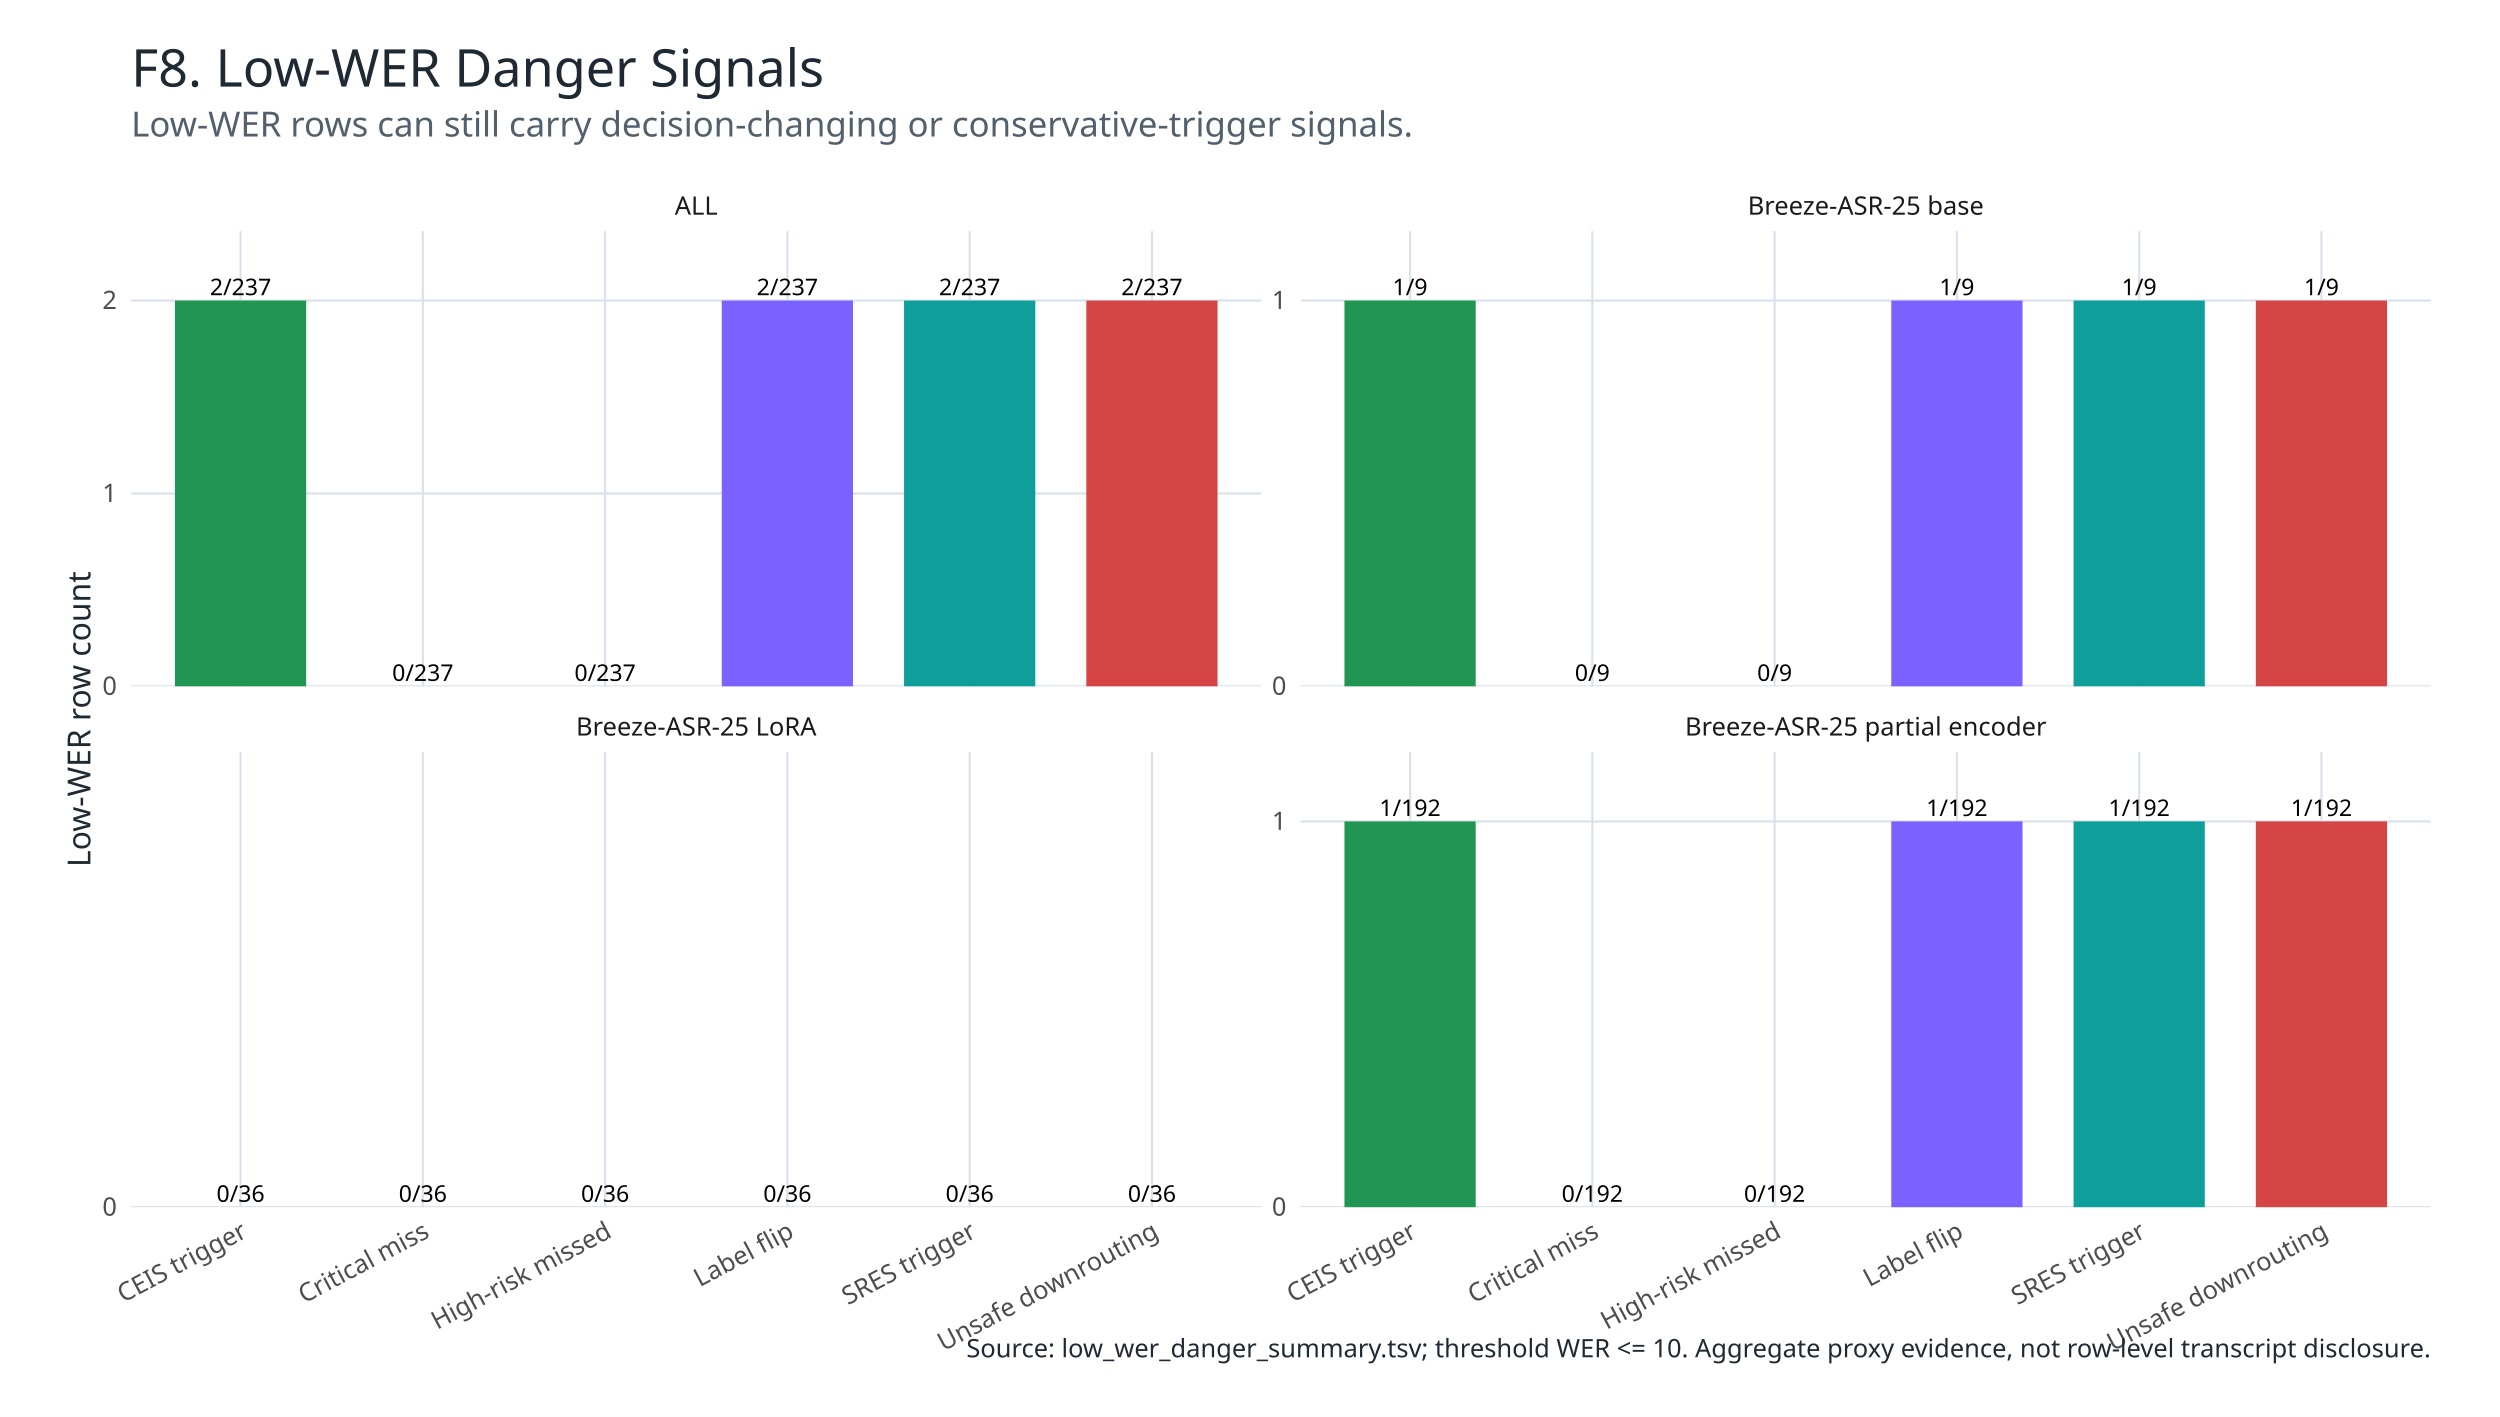
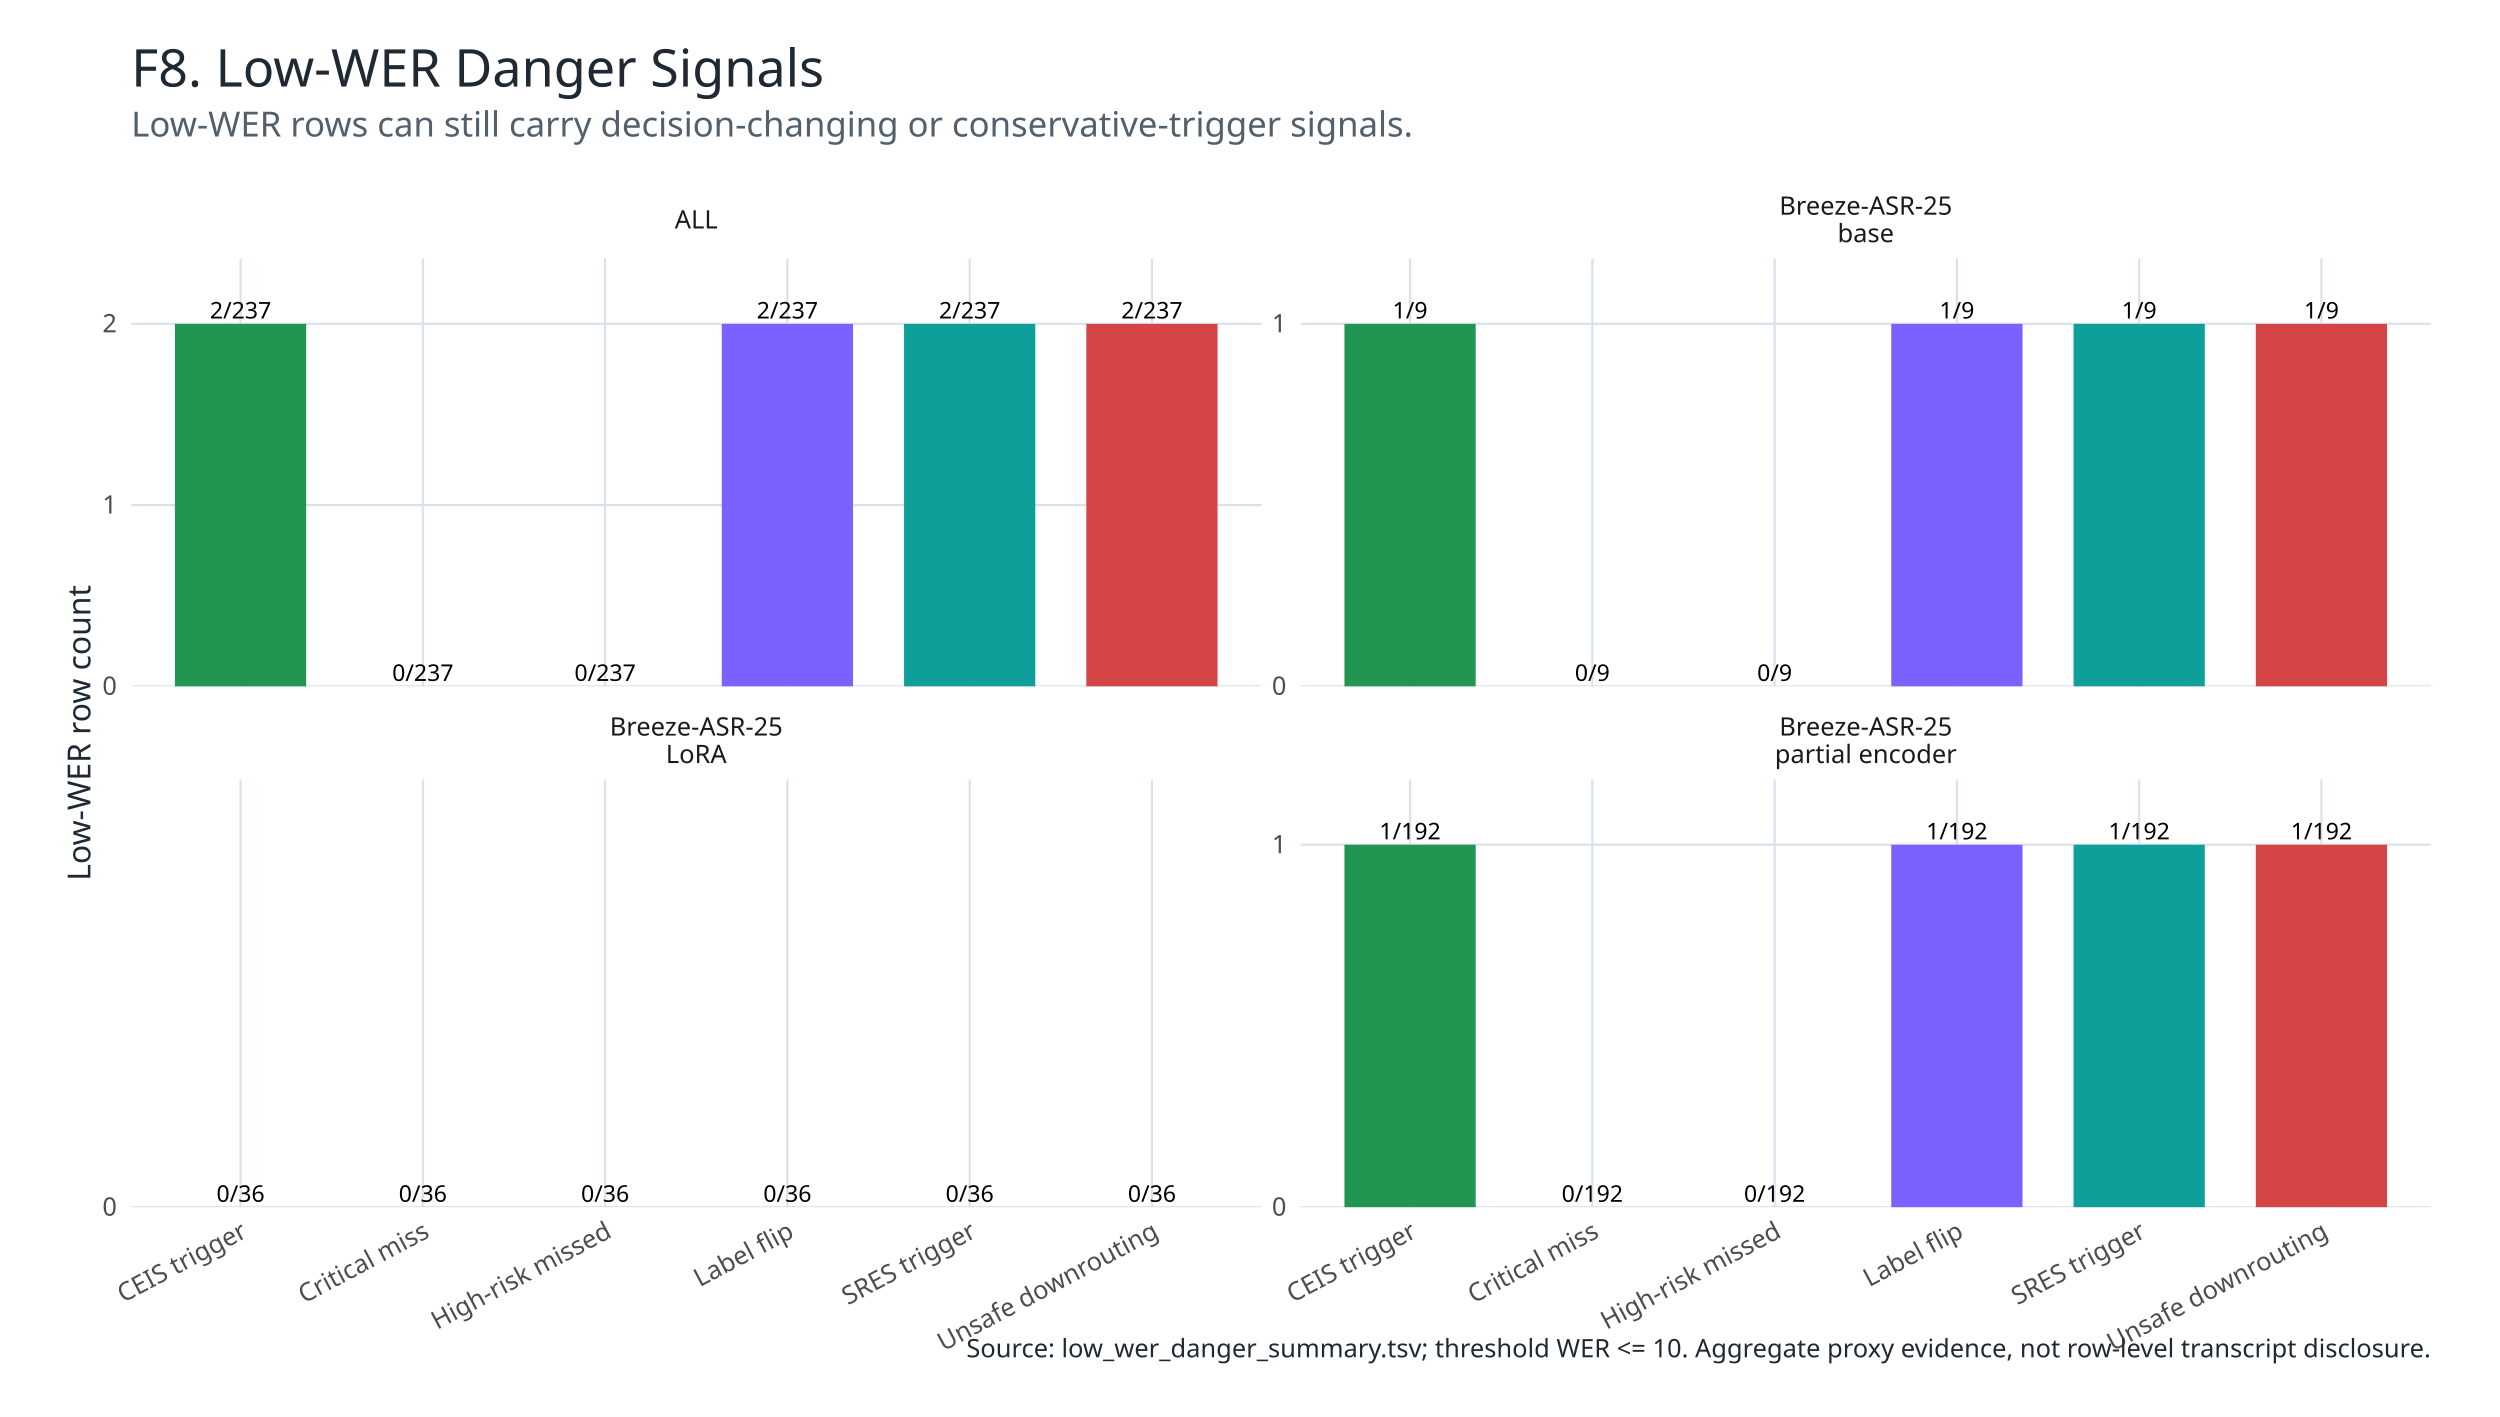
<svg xmlns="http://www.w3.org/2000/svg" width="864.00pt" height="489.60pt" viewBox="0 0 864.00 489.60">
  <g class="svglite">
    <defs>
      <style type="text/css">
    .svglite line, .svglite polyline, .svglite polygon, .svglite path, .svglite rect, .svglite circle {
      fill: none;
      stroke: #000000;
      stroke-linecap: round;
      stroke-linejoin: round;
      stroke-miterlimit: 10.00;
    }
    .svglite text {
      white-space: pre;
    }
    .svglite g.glyphgroup path {
      fill: inherit;
      stroke: none;
    }
  </style>
    </defs>
    <rect width="100%" height="100%" style="stroke: none; fill: #FFFFFF;" />
    <defs>
      <clipPath id="cpMC4wMHw4NjQuMDB8MC4wMHw0ODkuNjA=">
        <rect x="0.00" y="0.00" width="864.00" height="489.60" />
      </clipPath>
    </defs>
    <g clip-path="url(#cpMC4wMHw4NjQuMDB8MC4wMHw0ODkuNjA=)">
      <rect x="0" y="-0" width="864.00" height="489.60" style="stroke-width: 1.07; stroke: none; fill: #FFFFFF;" />
    </g>
    <defs>
-       <clipPath id="cpNDUuMzR8NDM1LjkxfDc5Ljg3fDIzNy4xOQ==">
-         <rect x="45.34" y="79.87" width="390.57" height="157.32" />
-       </clipPath>
-     </defs>
-     <g clip-path="url(#cpNDUuMzR8NDM1LjkxfDc5Ljg3fDIzNy4xOQ==)">
+       <clipPath id="cpNDUuMzR8NDM1LjkxfDg5LjM4fDIzNy4xOQ==">
+         <rect x="45.34" y="89.38" width="390.57" height="147.81" />
+       </clipPath>
+     </defs>
+     <g clip-path="url(#cpNDUuMzR8NDM1LjkxfDg5LjM4fDIzNy4xOQ==)">
      <polyline points="45.34,237.19 435.91,237.19 " style="stroke-width: 0.75; stroke: #D9E2EC; stroke-linecap: butt;" />
-       <polyline points="45.34,170.53 435.91,170.53 " style="stroke-width: 0.75; stroke: #D9E2EC; stroke-linecap: butt;" />
-       <polyline points="45.34,103.87 435.91,103.87 " style="stroke-width: 0.75; stroke: #D9E2EC; stroke-linecap: butt;" />
-       <polyline points="83.14,237.19 83.14,79.87 " style="stroke-width: 0.75; stroke: #D9E2EC; stroke-linecap: butt;" />
-       <polyline points="146.13,237.19 146.13,79.87 " style="stroke-width: 0.75; stroke: #D9E2EC; stroke-linecap: butt;" />
-       <polyline points="209.13,237.19 209.13,79.87 " style="stroke-width: 0.75; stroke: #D9E2EC; stroke-linecap: butt;" />
-       <polyline points="272.12,237.19 272.12,79.87 " style="stroke-width: 0.75; stroke: #D9E2EC; stroke-linecap: butt;" />
-       <polyline points="335.12,237.19 335.12,79.87 " style="stroke-width: 0.75; stroke: #D9E2EC; stroke-linecap: butt;" />
-       <polyline points="398.11,237.19 398.11,79.87 " style="stroke-width: 0.75; stroke: #D9E2EC; stroke-linecap: butt;" />
-       <rect x="249.44" y="103.87" width="45.36" height="133.32" style="stroke-width: 1.07; stroke: none; stroke-linecap: butt; stroke-linejoin: miter; fill: #7B61FF;" />
-       <rect x="375.43" y="103.87" width="45.36" height="133.32" style="stroke-width: 1.07; stroke: none; stroke-linecap: butt; stroke-linejoin: miter; fill: #D64545;" />
+       <polyline points="45.34,174.56 435.91,174.56 " style="stroke-width: 0.75; stroke: #D9E2EC; stroke-linecap: butt;" />
+       <polyline points="45.34,111.92 435.91,111.92 " style="stroke-width: 0.75; stroke: #D9E2EC; stroke-linecap: butt;" />
+       <polyline points="83.14,237.19 83.14,89.38 " style="stroke-width: 0.75; stroke: #D9E2EC; stroke-linecap: butt;" />
+       <polyline points="146.13,237.19 146.13,89.38 " style="stroke-width: 0.75; stroke: #D9E2EC; stroke-linecap: butt;" />
+       <polyline points="209.13,237.19 209.13,89.38 " style="stroke-width: 0.75; stroke: #D9E2EC; stroke-linecap: butt;" />
+       <polyline points="272.12,237.19 272.12,89.38 " style="stroke-width: 0.75; stroke: #D9E2EC; stroke-linecap: butt;" />
+       <polyline points="335.12,237.19 335.12,89.38 " style="stroke-width: 0.75; stroke: #D9E2EC; stroke-linecap: butt;" />
+       <polyline points="398.11,237.19 398.11,89.38 " style="stroke-width: 0.75; stroke: #D9E2EC; stroke-linecap: butt;" />
+       <rect x="249.44" y="111.92" width="45.36" height="125.27" style="stroke-width: 1.07; stroke: none; stroke-linecap: butt; stroke-linejoin: miter; fill: #7B61FF;" />
+       <rect x="375.43" y="111.92" width="45.36" height="125.27" style="stroke-width: 1.07; stroke: none; stroke-linecap: butt; stroke-linejoin: miter; fill: #D64545;" />
      <rect x="186.45" y="237.19" width="45.36" height="0.00" style="stroke-width: 1.07; stroke: none; stroke-linecap: butt; stroke-linejoin: miter; fill: #F2994A;" />
      <rect x="123.45" y="237.19" width="45.36" height="0.00" style="stroke-width: 1.07; stroke: none; stroke-linecap: butt; stroke-linejoin: miter; fill: #8B0000;" />
-       <rect x="312.44" y="103.87" width="45.36" height="133.32" style="stroke-width: 1.07; stroke: none; stroke-linecap: butt; stroke-linejoin: miter; fill: #0F9F9A;" />
-       <rect x="60.46" y="103.87" width="45.36" height="133.32" style="stroke-width: 1.07; stroke: none; stroke-linecap: butt; stroke-linejoin: miter; fill: #219653;" />
-       <text x="272.12" y="102.01" text-anchor="middle" style="font-size: 7.97px; font-family: &quot;EB Garamond Initials&quot;;" textLength="14.45px" lengthAdjust="spacingAndGlyphs">2/237</text>
-       <text x="398.11" y="102.01" text-anchor="middle" style="font-size: 7.97px; font-family: &quot;EB Garamond Initials&quot;;" textLength="14.45px" lengthAdjust="spacingAndGlyphs">2/237</text>
+       <rect x="312.44" y="111.92" width="45.36" height="125.27" style="stroke-width: 1.07; stroke: none; stroke-linecap: butt; stroke-linejoin: miter; fill: #0F9F9A;" />
+       <rect x="60.46" y="111.92" width="45.36" height="125.27" style="stroke-width: 1.07; stroke: none; stroke-linecap: butt; stroke-linejoin: miter; fill: #219653;" />
+       <text x="272.12" y="110.07" text-anchor="middle" style="font-size: 7.97px; font-family: &quot;EB Garamond Initials&quot;;" textLength="14.45px" lengthAdjust="spacingAndGlyphs">2/237</text>
+       <text x="398.11" y="110.07" text-anchor="middle" style="font-size: 7.97px; font-family: &quot;EB Garamond Initials&quot;;" textLength="14.45px" lengthAdjust="spacingAndGlyphs">2/237</text>
      <text x="209.13" y="235.33" text-anchor="middle" style="font-size: 7.97px; font-family: &quot;EB Garamond Initials&quot;;" textLength="14.45px" lengthAdjust="spacingAndGlyphs">0/237</text>
      <text x="146.13" y="235.33" text-anchor="middle" style="font-size: 7.97px; font-family: &quot;EB Garamond Initials&quot;;" textLength="14.45px" lengthAdjust="spacingAndGlyphs">0/237</text>
-       <text x="335.12" y="102.01" text-anchor="middle" style="font-size: 7.97px; font-family: &quot;EB Garamond Initials&quot;;" textLength="14.45px" lengthAdjust="spacingAndGlyphs">2/237</text>
-       <text x="83.14" y="102.01" text-anchor="middle" style="font-size: 7.97px; font-family: &quot;EB Garamond Initials&quot;;" textLength="14.45px" lengthAdjust="spacingAndGlyphs">2/237</text>
-     </g>
-     <g clip-path="url(#cpMC4wMHw4NjQuMDB8MC4wMHw0ODkuNjA=)">
- </g>
-     <defs>
-       <clipPath id="cpNDUuMzR8NDM1LjkxfDI1OS44OHw0MTcuMjA=">
-         <rect x="45.34" y="259.88" width="390.57" height="157.32" />
-       </clipPath>
-     </defs>
-     <g clip-path="url(#cpNDUuMzR8NDM1LjkxfDI1OS44OHw0MTcuMjA=)">
+       <text x="335.12" y="110.07" text-anchor="middle" style="font-size: 7.97px; font-family: &quot;EB Garamond Initials&quot;;" textLength="14.45px" lengthAdjust="spacingAndGlyphs">2/237</text>
+       <text x="83.14" y="110.07" text-anchor="middle" style="font-size: 7.97px; font-family: &quot;EB Garamond Initials&quot;;" textLength="14.45px" lengthAdjust="spacingAndGlyphs">2/237</text>
+     </g>
+     <g clip-path="url(#cpMC4wMHw4NjQuMDB8MC4wMHw0ODkuNjA=)">
+ </g>
+     <defs>
+       <clipPath id="cpNDUuMzR8NDM1LjkxfDI2OS4zOXw0MTcuMjA=">
+         <rect x="45.34" y="269.39" width="390.57" height="147.81" />
+       </clipPath>
+     </defs>
+     <g clip-path="url(#cpNDUuMzR8NDM1LjkxfDI2OS4zOXw0MTcuMjA=)">
      <polyline points="45.34,417.20 435.91,417.20 " style="stroke-width: 0.75; stroke: #D9E2EC; stroke-linecap: butt;" />
-       <polyline points="83.14,417.20 83.14,259.88 " style="stroke-width: 0.75; stroke: #D9E2EC; stroke-linecap: butt;" />
-       <polyline points="146.13,417.20 146.13,259.88 " style="stroke-width: 0.75; stroke: #D9E2EC; stroke-linecap: butt;" />
-       <polyline points="209.13,417.20 209.13,259.88 " style="stroke-width: 0.75; stroke: #D9E2EC; stroke-linecap: butt;" />
-       <polyline points="272.12,417.20 272.12,259.88 " style="stroke-width: 0.75; stroke: #D9E2EC; stroke-linecap: butt;" />
-       <polyline points="335.12,417.20 335.12,259.88 " style="stroke-width: 0.75; stroke: #D9E2EC; stroke-linecap: butt;" />
-       <polyline points="398.11,417.20 398.11,259.88 " style="stroke-width: 0.75; stroke: #D9E2EC; stroke-linecap: butt;" />
+       <polyline points="83.14,417.20 83.14,269.39 " style="stroke-width: 0.75; stroke: #D9E2EC; stroke-linecap: butt;" />
+       <polyline points="146.13,417.20 146.13,269.39 " style="stroke-width: 0.75; stroke: #D9E2EC; stroke-linecap: butt;" />
+       <polyline points="209.13,417.20 209.13,269.39 " style="stroke-width: 0.75; stroke: #D9E2EC; stroke-linecap: butt;" />
+       <polyline points="272.12,417.20 272.12,269.39 " style="stroke-width: 0.75; stroke: #D9E2EC; stroke-linecap: butt;" />
+       <polyline points="335.12,417.20 335.12,269.39 " style="stroke-width: 0.75; stroke: #D9E2EC; stroke-linecap: butt;" />
+       <polyline points="398.11,417.20 398.11,269.39 " style="stroke-width: 0.75; stroke: #D9E2EC; stroke-linecap: butt;" />
      <rect x="249.44" y="417.20" width="45.36" height="0.00" style="stroke-width: 1.07; stroke: none; stroke-linecap: butt; stroke-linejoin: miter; fill: #7B61FF;" />
      <rect x="375.43" y="417.20" width="45.36" height="0.00" style="stroke-width: 1.07; stroke: none; stroke-linecap: butt; stroke-linejoin: miter; fill: #D64545;" />
      <rect x="186.45" y="417.20" width="45.36" height="0.00" style="stroke-width: 1.07; stroke: none; stroke-linecap: butt; stroke-linejoin: miter; fill: #F2994A;" />
      <rect x="123.45" y="417.20" width="45.36" height="0.00" style="stroke-width: 1.07; stroke: none; stroke-linecap: butt; stroke-linejoin: miter; fill: #8B0000;" />
      <rect x="312.44" y="417.20" width="45.36" height="0.00" style="stroke-width: 1.07; stroke: none; stroke-linecap: butt; stroke-linejoin: miter; fill: #0F9F9A;" />
      <rect x="60.46" y="417.20" width="45.36" height="0.00" style="stroke-width: 1.07; stroke: none; stroke-linecap: butt; stroke-linejoin: miter; fill: #219653;" />
      <text x="272.12" y="415.35" text-anchor="middle" style="font-size: 7.97px; font-family: &quot;EB Garamond Initials&quot;;" textLength="11.56px" lengthAdjust="spacingAndGlyphs">0/36</text>
      <text x="398.11" y="415.35" text-anchor="middle" style="font-size: 7.97px; font-family: &quot;EB Garamond Initials&quot;;" textLength="11.56px" lengthAdjust="spacingAndGlyphs">0/36</text>
      <text x="209.13" y="415.35" text-anchor="middle" style="font-size: 7.97px; font-family: &quot;EB Garamond Initials&quot;;" textLength="11.56px" lengthAdjust="spacingAndGlyphs">0/36</text>
      <text x="146.13" y="415.35" text-anchor="middle" style="font-size: 7.97px; font-family: &quot;EB Garamond Initials&quot;;" textLength="11.56px" lengthAdjust="spacingAndGlyphs">0/36</text>
      <text x="335.12" y="415.35" text-anchor="middle" style="font-size: 7.97px; font-family: &quot;EB Garamond Initials&quot;;" textLength="11.56px" lengthAdjust="spacingAndGlyphs">0/36</text>
      <text x="83.14" y="415.35" text-anchor="middle" style="font-size: 7.97px; font-family: &quot;EB Garamond Initials&quot;;" textLength="11.56px" lengthAdjust="spacingAndGlyphs">0/36</text>
    </g>
    <g clip-path="url(#cpMC4wMHw4NjQuMDB8MC4wMHw0ODkuNjA=)">
</g>
    <defs>
-       <clipPath id="cpNDQ5LjUyfDg0MC4wOXw3OS44N3wyMzcuMTk=">
-         <rect x="449.52" y="79.87" width="390.57" height="157.32" />
-       </clipPath>
-     </defs>
-     <g clip-path="url(#cpNDQ5LjUyfDg0MC4wOXw3OS44N3wyMzcuMTk=)">
+       <clipPath id="cpNDQ5LjUyfDg0MC4wOXw4OS4zOHwyMzcuMTk=">
+         <rect x="449.52" y="89.38" width="390.57" height="147.81" />
+       </clipPath>
+     </defs>
+     <g clip-path="url(#cpNDQ5LjUyfDg0MC4wOXw4OS4zOHwyMzcuMTk=)">
      <polyline points="449.52,237.19 840.09,237.19 " style="stroke-width: 0.75; stroke: #D9E2EC; stroke-linecap: butt;" />
-       <polyline points="449.52,103.87 840.09,103.87 " style="stroke-width: 0.75; stroke: #D9E2EC; stroke-linecap: butt;" />
-       <polyline points="487.32,237.19 487.32,79.87 " style="stroke-width: 0.75; stroke: #D9E2EC; stroke-linecap: butt;" />
-       <polyline points="550.31,237.19 550.31,79.87 " style="stroke-width: 0.75; stroke: #D9E2EC; stroke-linecap: butt;" />
-       <polyline points="613.31,237.19 613.31,79.87 " style="stroke-width: 0.75; stroke: #D9E2EC; stroke-linecap: butt;" />
-       <polyline points="676.30,237.19 676.30,79.87 " style="stroke-width: 0.75; stroke: #D9E2EC; stroke-linecap: butt;" />
-       <polyline points="739.30,237.19 739.30,79.87 " style="stroke-width: 0.75; stroke: #D9E2EC; stroke-linecap: butt;" />
-       <polyline points="802.29,237.19 802.29,79.87 " style="stroke-width: 0.75; stroke: #D9E2EC; stroke-linecap: butt;" />
-       <rect x="653.63" y="103.87" width="45.36" height="133.32" style="stroke-width: 1.07; stroke: none; stroke-linecap: butt; stroke-linejoin: miter; fill: #7B61FF;" />
-       <rect x="779.61" y="103.87" width="45.36" height="133.32" style="stroke-width: 1.07; stroke: none; stroke-linecap: butt; stroke-linejoin: miter; fill: #D64545;" />
+       <polyline points="449.52,111.92 840.09,111.92 " style="stroke-width: 0.75; stroke: #D9E2EC; stroke-linecap: butt;" />
+       <polyline points="487.32,237.19 487.32,89.38 " style="stroke-width: 0.75; stroke: #D9E2EC; stroke-linecap: butt;" />
+       <polyline points="550.31,237.19 550.31,89.38 " style="stroke-width: 0.75; stroke: #D9E2EC; stroke-linecap: butt;" />
+       <polyline points="613.31,237.19 613.31,89.38 " style="stroke-width: 0.75; stroke: #D9E2EC; stroke-linecap: butt;" />
+       <polyline points="676.30,237.19 676.30,89.38 " style="stroke-width: 0.75; stroke: #D9E2EC; stroke-linecap: butt;" />
+       <polyline points="739.30,237.19 739.30,89.38 " style="stroke-width: 0.75; stroke: #D9E2EC; stroke-linecap: butt;" />
+       <polyline points="802.29,237.19 802.29,89.38 " style="stroke-width: 0.75; stroke: #D9E2EC; stroke-linecap: butt;" />
+       <rect x="653.63" y="111.92" width="45.36" height="125.27" style="stroke-width: 1.07; stroke: none; stroke-linecap: butt; stroke-linejoin: miter; fill: #7B61FF;" />
+       <rect x="779.61" y="111.92" width="45.36" height="125.27" style="stroke-width: 1.07; stroke: none; stroke-linecap: butt; stroke-linejoin: miter; fill: #D64545;" />
      <rect x="590.63" y="237.19" width="45.36" height="0.00" style="stroke-width: 1.07; stroke: none; stroke-linecap: butt; stroke-linejoin: miter; fill: #F2994A;" />
      <rect x="527.64" y="237.19" width="45.36" height="0.00" style="stroke-width: 1.07; stroke: none; stroke-linecap: butt; stroke-linejoin: miter; fill: #8B0000;" />
-       <rect x="716.62" y="103.87" width="45.36" height="133.32" style="stroke-width: 1.07; stroke: none; stroke-linecap: butt; stroke-linejoin: miter; fill: #0F9F9A;" />
-       <rect x="464.64" y="103.87" width="45.36" height="133.32" style="stroke-width: 1.07; stroke: none; stroke-linecap: butt; stroke-linejoin: miter; fill: #219653;" />
-       <text x="676.30" y="102.01" text-anchor="middle" style="font-size: 7.97px; font-family: &quot;EB Garamond Initials&quot;;" textLength="8.67px" lengthAdjust="spacingAndGlyphs">1/9</text>
-       <text x="802.29" y="102.01" text-anchor="middle" style="font-size: 7.97px; font-family: &quot;EB Garamond Initials&quot;;" textLength="8.67px" lengthAdjust="spacingAndGlyphs">1/9</text>
+       <rect x="716.62" y="111.92" width="45.36" height="125.27" style="stroke-width: 1.07; stroke: none; stroke-linecap: butt; stroke-linejoin: miter; fill: #0F9F9A;" />
+       <rect x="464.64" y="111.92" width="45.36" height="125.27" style="stroke-width: 1.07; stroke: none; stroke-linecap: butt; stroke-linejoin: miter; fill: #219653;" />
+       <text x="676.30" y="110.07" text-anchor="middle" style="font-size: 7.97px; font-family: &quot;EB Garamond Initials&quot;;" textLength="8.67px" lengthAdjust="spacingAndGlyphs">1/9</text>
+       <text x="802.29" y="110.07" text-anchor="middle" style="font-size: 7.97px; font-family: &quot;EB Garamond Initials&quot;;" textLength="8.67px" lengthAdjust="spacingAndGlyphs">1/9</text>
      <text x="613.31" y="235.33" text-anchor="middle" style="font-size: 7.97px; font-family: &quot;EB Garamond Initials&quot;;" textLength="8.67px" lengthAdjust="spacingAndGlyphs">0/9</text>
      <text x="550.31" y="235.33" text-anchor="middle" style="font-size: 7.97px; font-family: &quot;EB Garamond Initials&quot;;" textLength="8.67px" lengthAdjust="spacingAndGlyphs">0/9</text>
-       <text x="739.30" y="102.01" text-anchor="middle" style="font-size: 7.97px; font-family: &quot;EB Garamond Initials&quot;;" textLength="8.67px" lengthAdjust="spacingAndGlyphs">1/9</text>
-       <text x="487.32" y="102.01" text-anchor="middle" style="font-size: 7.97px; font-family: &quot;EB Garamond Initials&quot;;" textLength="8.67px" lengthAdjust="spacingAndGlyphs">1/9</text>
-     </g>
-     <g clip-path="url(#cpMC4wMHw4NjQuMDB8MC4wMHw0ODkuNjA=)">
- </g>
-     <defs>
-       <clipPath id="cpNDQ5LjUyfDg0MC4wOXwyNTkuODh8NDE3LjIw">
-         <rect x="449.52" y="259.88" width="390.57" height="157.32" />
-       </clipPath>
-     </defs>
-     <g clip-path="url(#cpNDQ5LjUyfDg0MC4wOXwyNTkuODh8NDE3LjIw)">
+       <text x="739.30" y="110.07" text-anchor="middle" style="font-size: 7.97px; font-family: &quot;EB Garamond Initials&quot;;" textLength="8.67px" lengthAdjust="spacingAndGlyphs">1/9</text>
+       <text x="487.32" y="110.07" text-anchor="middle" style="font-size: 7.97px; font-family: &quot;EB Garamond Initials&quot;;" textLength="8.67px" lengthAdjust="spacingAndGlyphs">1/9</text>
+     </g>
+     <g clip-path="url(#cpMC4wMHw4NjQuMDB8MC4wMHw0ODkuNjA=)">
+ </g>
+     <defs>
+       <clipPath id="cpNDQ5LjUyfDg0MC4wOXwyNjkuMzl8NDE3LjIw">
+         <rect x="449.52" y="269.39" width="390.57" height="147.81" />
+       </clipPath>
+     </defs>
+     <g clip-path="url(#cpNDQ5LjUyfDg0MC4wOXwyNjkuMzl8NDE3LjIw)">
      <polyline points="449.52,417.20 840.09,417.20 " style="stroke-width: 0.75; stroke: #D9E2EC; stroke-linecap: butt;" />
-       <polyline points="449.52,283.88 840.09,283.88 " style="stroke-width: 0.75; stroke: #D9E2EC; stroke-linecap: butt;" />
-       <polyline points="487.32,417.20 487.32,259.88 " style="stroke-width: 0.75; stroke: #D9E2EC; stroke-linecap: butt;" />
-       <polyline points="550.31,417.20 550.31,259.88 " style="stroke-width: 0.75; stroke: #D9E2EC; stroke-linecap: butt;" />
-       <polyline points="613.31,417.20 613.31,259.88 " style="stroke-width: 0.75; stroke: #D9E2EC; stroke-linecap: butt;" />
-       <polyline points="676.30,417.20 676.30,259.88 " style="stroke-width: 0.75; stroke: #D9E2EC; stroke-linecap: butt;" />
-       <polyline points="739.30,417.20 739.30,259.88 " style="stroke-width: 0.75; stroke: #D9E2EC; stroke-linecap: butt;" />
-       <polyline points="802.29,417.20 802.29,259.88 " style="stroke-width: 0.75; stroke: #D9E2EC; stroke-linecap: butt;" />
-       <rect x="653.63" y="283.88" width="45.36" height="133.32" style="stroke-width: 1.07; stroke: none; stroke-linecap: butt; stroke-linejoin: miter; fill: #7B61FF;" />
-       <rect x="779.61" y="283.88" width="45.36" height="133.32" style="stroke-width: 1.07; stroke: none; stroke-linecap: butt; stroke-linejoin: miter; fill: #D64545;" />
+       <polyline points="449.52,291.93 840.09,291.93 " style="stroke-width: 0.75; stroke: #D9E2EC; stroke-linecap: butt;" />
+       <polyline points="487.32,417.20 487.32,269.39 " style="stroke-width: 0.75; stroke: #D9E2EC; stroke-linecap: butt;" />
+       <polyline points="550.31,417.20 550.31,269.39 " style="stroke-width: 0.75; stroke: #D9E2EC; stroke-linecap: butt;" />
+       <polyline points="613.31,417.20 613.31,269.39 " style="stroke-width: 0.75; stroke: #D9E2EC; stroke-linecap: butt;" />
+       <polyline points="676.30,417.20 676.30,269.39 " style="stroke-width: 0.75; stroke: #D9E2EC; stroke-linecap: butt;" />
+       <polyline points="739.30,417.20 739.30,269.39 " style="stroke-width: 0.75; stroke: #D9E2EC; stroke-linecap: butt;" />
+       <polyline points="802.29,417.20 802.29,269.39 " style="stroke-width: 0.75; stroke: #D9E2EC; stroke-linecap: butt;" />
+       <rect x="653.63" y="291.93" width="45.36" height="125.27" style="stroke-width: 1.07; stroke: none; stroke-linecap: butt; stroke-linejoin: miter; fill: #7B61FF;" />
+       <rect x="779.61" y="291.93" width="45.36" height="125.27" style="stroke-width: 1.07; stroke: none; stroke-linecap: butt; stroke-linejoin: miter; fill: #D64545;" />
      <rect x="590.63" y="417.20" width="45.36" height="0.00" style="stroke-width: 1.07; stroke: none; stroke-linecap: butt; stroke-linejoin: miter; fill: #F2994A;" />
      <rect x="527.64" y="417.20" width="45.36" height="0.00" style="stroke-width: 1.07; stroke: none; stroke-linecap: butt; stroke-linejoin: miter; fill: #8B0000;" />
-       <rect x="716.62" y="283.88" width="45.36" height="133.32" style="stroke-width: 1.07; stroke: none; stroke-linecap: butt; stroke-linejoin: miter; fill: #0F9F9A;" />
-       <rect x="464.64" y="283.88" width="45.36" height="133.32" style="stroke-width: 1.07; stroke: none; stroke-linecap: butt; stroke-linejoin: miter; fill: #219653;" />
-       <text x="676.30" y="282.02" text-anchor="middle" style="font-size: 7.97px; font-family: &quot;EB Garamond Initials&quot;;" textLength="14.45px" lengthAdjust="spacingAndGlyphs">1/192</text>
-       <text x="802.29" y="282.02" text-anchor="middle" style="font-size: 7.97px; font-family: &quot;EB Garamond Initials&quot;;" textLength="14.45px" lengthAdjust="spacingAndGlyphs">1/192</text>
+       <rect x="716.62" y="291.93" width="45.36" height="125.27" style="stroke-width: 1.07; stroke: none; stroke-linecap: butt; stroke-linejoin: miter; fill: #0F9F9A;" />
+       <rect x="464.64" y="291.93" width="45.36" height="125.27" style="stroke-width: 1.07; stroke: none; stroke-linecap: butt; stroke-linejoin: miter; fill: #219653;" />
+       <text x="676.30" y="290.08" text-anchor="middle" style="font-size: 7.97px; font-family: &quot;EB Garamond Initials&quot;;" textLength="14.45px" lengthAdjust="spacingAndGlyphs">1/192</text>
+       <text x="802.29" y="290.08" text-anchor="middle" style="font-size: 7.97px; font-family: &quot;EB Garamond Initials&quot;;" textLength="14.45px" lengthAdjust="spacingAndGlyphs">1/192</text>
      <text x="613.31" y="415.35" text-anchor="middle" style="font-size: 7.97px; font-family: &quot;EB Garamond Initials&quot;;" textLength="14.45px" lengthAdjust="spacingAndGlyphs">0/192</text>
      <text x="550.31" y="415.35" text-anchor="middle" style="font-size: 7.97px; font-family: &quot;EB Garamond Initials&quot;;" textLength="14.45px" lengthAdjust="spacingAndGlyphs">0/192</text>
-       <text x="739.30" y="282.02" text-anchor="middle" style="font-size: 7.97px; font-family: &quot;EB Garamond Initials&quot;;" textLength="14.45px" lengthAdjust="spacingAndGlyphs">1/192</text>
-       <text x="487.32" y="282.02" text-anchor="middle" style="font-size: 7.97px; font-family: &quot;EB Garamond Initials&quot;;" textLength="14.45px" lengthAdjust="spacingAndGlyphs">1/192</text>
-     </g>
-     <g clip-path="url(#cpMC4wMHw4NjQuMDB8MC4wMHw0ODkuNjA=)">
- </g>
-     <defs>
-       <clipPath id="cpNDUuMzR8NDM1LjkxfDI0Mi42N3wyNTkuODg=">
-         <rect x="45.34" y="242.67" width="390.57" height="17.21" />
-       </clipPath>
-     </defs>
-     <g clip-path="url(#cpNDUuMzR8NDM1LjkxfDI0Mi42N3wyNTkuODg=)">
-       <text x="240.62" y="254.21" text-anchor="middle" style="font-size: 8.80px;fill: #1A1A1A; font-family: &quot;EB Garamond Initials&quot;;" textLength="75.53px" lengthAdjust="spacingAndGlyphs">Breeze-ASR-25 LoRA</text>
-     </g>
-     <g clip-path="url(#cpMC4wMHw4NjQuMDB8MC4wMHw0ODkuNjA=)">
- </g>
-     <defs>
-       <clipPath id="cpNDQ5LjUyfDg0MC4wOXwyNDIuNjd8MjU5Ljg4">
-         <rect x="449.52" y="242.67" width="390.57" height="17.21" />
-       </clipPath>
-     </defs>
-     <g clip-path="url(#cpNDQ5LjUyfDg0MC4wOXwyNDIuNjd8MjU5Ljg4)">
-       <text x="644.81" y="254.21" text-anchor="middle" style="font-size: 8.80px;fill: #1A1A1A; font-family: &quot;EB Garamond Initials&quot;;" textLength="99.64px" lengthAdjust="spacingAndGlyphs">Breeze-ASR-25 partial encoder</text>
-     </g>
-     <g clip-path="url(#cpMC4wMHw4NjQuMDB8MC4wMHw0ODkuNjA=)">
- </g>
-     <defs>
-       <clipPath id="cpNDUuMzR8NDM1LjkxfDYyLjY2fDc5Ljg3">
-         <rect x="45.34" y="62.66" width="390.57" height="17.21" />
-       </clipPath>
-     </defs>
-     <g clip-path="url(#cpNDUuMzR8NDM1LjkxfDYyLjY2fDc5Ljg3)">
-       <text x="240.62" y="74.20" text-anchor="middle" style="font-size: 8.80px;fill: #1A1A1A; font-family: &quot;EB Garamond Initials&quot;;" textLength="26.27px" lengthAdjust="spacingAndGlyphs">ALL</text>
-     </g>
-     <g clip-path="url(#cpMC4wMHw4NjQuMDB8MC4wMHw0ODkuNjA=)">
- </g>
-     <defs>
-       <clipPath id="cpNDQ5LjUyfDg0MC4wOXw2Mi42Nnw3OS44Nw==">
-         <rect x="449.52" y="62.66" width="390.57" height="17.21" />
-       </clipPath>
-     </defs>
-     <g clip-path="url(#cpNDQ5LjUyfDg0MC4wOXw2Mi42Nnw3OS44Nw==)">
-       <text x="644.81" y="74.20" text-anchor="middle" style="font-size: 8.80px;fill: #1A1A1A; font-family: &quot;EB Garamond Initials&quot;;" textLength="63.25px" lengthAdjust="spacingAndGlyphs">Breeze-ASR-25 base</text>
+       <text x="739.30" y="290.08" text-anchor="middle" style="font-size: 7.97px; font-family: &quot;EB Garamond Initials&quot;;" textLength="14.45px" lengthAdjust="spacingAndGlyphs">1/192</text>
+       <text x="487.32" y="290.08" text-anchor="middle" style="font-size: 7.97px; font-family: &quot;EB Garamond Initials&quot;;" textLength="14.45px" lengthAdjust="spacingAndGlyphs">1/192</text>
+     </g>
+     <g clip-path="url(#cpMC4wMHw4NjQuMDB8MC4wMHw0ODkuNjA=)">
+ </g>
+     <defs>
+       <clipPath id="cpNDUuMzR8NDM1LjkxfDI0Mi42N3wyNjkuMzk=">
+         <rect x="45.34" y="242.67" width="390.57" height="26.72" />
+       </clipPath>
+     </defs>
+     <g clip-path="url(#cpNDUuMzR8NDM1LjkxfDI0Mi42N3wyNjkuMzk=)">
+       <text x="240.62" y="254.21" text-anchor="middle" style="font-size: 8.80px;fill: #1A1A1A; font-family: &quot;EB Garamond Initials&quot;;" textLength="47.23px" lengthAdjust="spacingAndGlyphs">Breeze-ASR-25</text>
+       <text x="240.62" y="263.71" text-anchor="middle" style="font-size: 8.80px;fill: #1A1A1A; font-family: &quot;EB Garamond Initials&quot;;" textLength="25.09px" lengthAdjust="spacingAndGlyphs">LoRA</text>
+     </g>
+     <g clip-path="url(#cpMC4wMHw4NjQuMDB8MC4wMHw0ODkuNjA=)">
+ </g>
+     <defs>
+       <clipPath id="cpNDQ5LjUyfDg0MC4wOXwyNDIuNjd8MjY5LjM5">
+         <rect x="449.52" y="242.67" width="390.57" height="26.72" />
+       </clipPath>
+     </defs>
+     <g clip-path="url(#cpNDQ5LjUyfDg0MC4wOXwyNDIuNjd8MjY5LjM5)">
+       <text x="644.81" y="254.21" text-anchor="middle" style="font-size: 8.80px;fill: #1A1A1A; font-family: &quot;EB Garamond Initials&quot;;" textLength="47.23px" lengthAdjust="spacingAndGlyphs">Breeze-ASR-25</text>
+       <text x="644.81" y="263.71" text-anchor="middle" style="font-size: 8.80px;fill: #1A1A1A; font-family: &quot;EB Garamond Initials&quot;;" textLength="49.20px" lengthAdjust="spacingAndGlyphs">partial encoder</text>
+     </g>
+     <g clip-path="url(#cpMC4wMHw4NjQuMDB8MC4wMHw0ODkuNjA=)">
+ </g>
+     <defs>
+       <clipPath id="cpNDUuMzR8NDM1LjkxfDYyLjY2fDg5LjM4">
+         <rect x="45.34" y="62.66" width="390.57" height="26.72" />
+       </clipPath>
+     </defs>
+     <g clip-path="url(#cpNDUuMzR8NDM1LjkxfDYyLjY2fDg5LjM4)">
+       <text x="240.62" y="78.95" text-anchor="middle" style="font-size: 8.80px;fill: #1A1A1A; font-family: &quot;EB Garamond Initials&quot;;" textLength="26.27px" lengthAdjust="spacingAndGlyphs">ALL</text>
+     </g>
+     <g clip-path="url(#cpMC4wMHw4NjQuMDB8MC4wMHw0ODkuNjA=)">
+ </g>
+     <defs>
+       <clipPath id="cpNDQ5LjUyfDg0MC4wOXw2Mi42Nnw4OS4zOA==">
+         <rect x="449.52" y="62.66" width="390.57" height="26.72" />
+       </clipPath>
+     </defs>
+     <g clip-path="url(#cpNDQ5LjUyfDg0MC4wOXw2Mi42Nnw4OS4zOA==)">
+       <text x="644.81" y="74.20" text-anchor="middle" style="font-size: 8.80px;fill: #1A1A1A; font-family: &quot;EB Garamond Initials&quot;;" textLength="47.23px" lengthAdjust="spacingAndGlyphs">Breeze-ASR-25</text>
+       <text x="644.81" y="83.70" text-anchor="middle" style="font-size: 8.80px;fill: #1A1A1A; font-family: &quot;EB Garamond Initials&quot;;" textLength="12.81px" lengthAdjust="spacingAndGlyphs">base</text>
    </g>
    <g clip-path="url(#cpMC4wMHw4NjQuMDB8MC4wMHw0ODkuNjA=)">
      <text transform="translate(85.89,427.31) rotate(-28)" text-anchor="end" style="font-size: 8.80px;fill: #4D4D4D; font-family: &quot;EB Garamond Initials&quot;;" textLength="38.44px" lengthAdjust="spacingAndGlyphs">CEIS trigger</text>
      <text transform="translate(148.88,427.31) rotate(-28)" text-anchor="end" style="font-size: 8.80px;fill: #4D4D4D; font-family: &quot;EB Garamond Initials&quot;;" textLength="41.64px" lengthAdjust="spacingAndGlyphs">Critical miss</text>
      <text transform="translate(211.88,427.31) rotate(-28)" text-anchor="end" style="font-size: 8.80px;fill: #4D4D4D; font-family: &quot;EB Garamond Initials&quot;;" textLength="51.25px" lengthAdjust="spacingAndGlyphs">High-risk missed</text>
      <text transform="translate(274.87,427.31) rotate(-28)" text-anchor="end" style="font-size: 8.80px;fill: #4D4D4D; font-family: &quot;EB Garamond Initials&quot;;" textLength="37.56px" lengthAdjust="spacingAndGlyphs">Label flip</text>
      <text transform="translate(337.87,427.31) rotate(-28)" text-anchor="end" style="font-size: 8.80px;fill: #4D4D4D; font-family: &quot;EB Garamond Initials&quot;;" textLength="38.44px" lengthAdjust="spacingAndGlyphs">SRES trigger</text>
      <text transform="translate(400.86,427.31) rotate(-28)" text-anchor="end" style="font-size: 8.80px;fill: #4D4D4D; font-family: &quot;EB Garamond Initials&quot;;" textLength="59.97px" lengthAdjust="spacingAndGlyphs">Unsafe downrouting</text>
      <text transform="translate(490.07,427.31) rotate(-28)" text-anchor="end" style="font-size: 8.80px;fill: #4D4D4D; font-family: &quot;EB Garamond Initials&quot;;" textLength="38.44px" lengthAdjust="spacingAndGlyphs">CEIS trigger</text>
      <text transform="translate(553.07,427.31) rotate(-28)" text-anchor="end" style="font-size: 8.80px;fill: #4D4D4D; font-family: &quot;EB Garamond Initials&quot;;" textLength="41.64px" lengthAdjust="spacingAndGlyphs">Critical miss</text>
      <text transform="translate(616.06,427.31) rotate(-28)" text-anchor="end" style="font-size: 8.80px;fill: #4D4D4D; font-family: &quot;EB Garamond Initials&quot;;" textLength="51.25px" lengthAdjust="spacingAndGlyphs">High-risk missed</text>
      <text transform="translate(679.05,427.31) rotate(-28)" text-anchor="end" style="font-size: 8.80px;fill: #4D4D4D; font-family: &quot;EB Garamond Initials&quot;;" textLength="37.56px" lengthAdjust="spacingAndGlyphs">Label flip</text>
      <text transform="translate(742.05,427.31) rotate(-28)" text-anchor="end" style="font-size: 8.80px;fill: #4D4D4D; font-family: &quot;EB Garamond Initials&quot;;" textLength="38.44px" lengthAdjust="spacingAndGlyphs">SRES trigger</text>
      <text transform="translate(805.04,427.31) rotate(-28)" text-anchor="end" style="font-size: 8.80px;fill: #4D4D4D; font-family: &quot;EB Garamond Initials&quot;;" textLength="59.97px" lengthAdjust="spacingAndGlyphs">Unsafe downrouting</text>
      <text x="444.59" y="240.12" text-anchor="end" style="font-size: 8.80px;fill: #4D4D4D; font-family: &quot;EB Garamond Initials&quot;;" textLength="3.20px" lengthAdjust="spacingAndGlyphs">0</text>
-       <text x="444.59" y="106.80" text-anchor="end" style="font-size: 8.80px;fill: #4D4D4D; font-family: &quot;EB Garamond Initials&quot;;" textLength="3.20px" lengthAdjust="spacingAndGlyphs">1</text>
+       <text x="444.59" y="114.85" text-anchor="end" style="font-size: 8.80px;fill: #4D4D4D; font-family: &quot;EB Garamond Initials&quot;;" textLength="3.20px" lengthAdjust="spacingAndGlyphs">1</text>
      <text x="444.59" y="420.13" text-anchor="end" style="font-size: 8.80px;fill: #4D4D4D; font-family: &quot;EB Garamond Initials&quot;;" textLength="3.20px" lengthAdjust="spacingAndGlyphs">0</text>
-       <text x="444.59" y="286.81" text-anchor="end" style="font-size: 8.80px;fill: #4D4D4D; font-family: &quot;EB Garamond Initials&quot;;" textLength="3.20px" lengthAdjust="spacingAndGlyphs">1</text>
+       <text x="444.59" y="294.86" text-anchor="end" style="font-size: 8.80px;fill: #4D4D4D; font-family: &quot;EB Garamond Initials&quot;;" textLength="3.20px" lengthAdjust="spacingAndGlyphs">1</text>
      <text x="40.41" y="240.12" text-anchor="end" style="font-size: 8.80px;fill: #4D4D4D; font-family: &quot;EB Garamond Initials&quot;;" textLength="3.20px" lengthAdjust="spacingAndGlyphs">0</text>
-       <text x="40.41" y="173.46" text-anchor="end" style="font-size: 8.80px;fill: #4D4D4D; font-family: &quot;EB Garamond Initials&quot;;" textLength="3.20px" lengthAdjust="spacingAndGlyphs">1</text>
-       <text x="40.41" y="106.80" text-anchor="end" style="font-size: 8.80px;fill: #4D4D4D; font-family: &quot;EB Garamond Initials&quot;;" textLength="3.20px" lengthAdjust="spacingAndGlyphs">2</text>
+       <text x="40.41" y="177.49" text-anchor="end" style="font-size: 8.80px;fill: #4D4D4D; font-family: &quot;EB Garamond Initials&quot;;" textLength="3.20px" lengthAdjust="spacingAndGlyphs">1</text>
+       <text x="40.41" y="114.85" text-anchor="end" style="font-size: 8.80px;fill: #4D4D4D; font-family: &quot;EB Garamond Initials&quot;;" textLength="3.20px" lengthAdjust="spacingAndGlyphs">2</text>
      <text x="40.41" y="420.13" text-anchor="end" style="font-size: 8.80px;fill: #4D4D4D; font-family: &quot;EB Garamond Initials&quot;;" textLength="3.20px" lengthAdjust="spacingAndGlyphs">0</text>
-       <text transform="translate(31.24,248.54) rotate(-90)" text-anchor="middle" style="font-size: 11.00px;fill: #1F2933; font-family: &quot;EB Garamond Initials&quot;;" textLength="79.22px" lengthAdjust="spacingAndGlyphs">Low-WER row count</text>
+       <text transform="translate(31.24,253.29) rotate(-90)" text-anchor="middle" style="font-size: 11.00px;fill: #1F2933; font-family: &quot;EB Garamond Initials&quot;;" textLength="79.22px" lengthAdjust="spacingAndGlyphs">Low-WER row count</text>
      <text x="45.34" y="47.18" style="font-size: 12.00px;fill: #52606D; font-family: &quot;EB Garamond Initials&quot;;" textLength="360.97px" lengthAdjust="spacingAndGlyphs">Low-WER rows can still carry decision-changing or conservative-trigger signals.</text>
      <text x="45.34" y="29.92" style="font-size: 18.00px;fill: #1F2933; font-family: &quot;EB Garamond Initials&quot;;" textLength="206.80px" lengthAdjust="spacingAndGlyphs">F8. Low-WER Danger Signals</text>
      <text x="840.09" y="469.08" text-anchor="end" style="font-size: 8.80px;fill: #1F2933; font-family: &quot;EB Garamond Initials&quot;;" textLength="394.86px" lengthAdjust="spacingAndGlyphs">Source: low_wer_danger_summary.tsv; threshold WER &lt;= 10. Aggregate proxy evidence, not row-level transcript disclosure.</text>
    </g>
  </g>
</svg>
